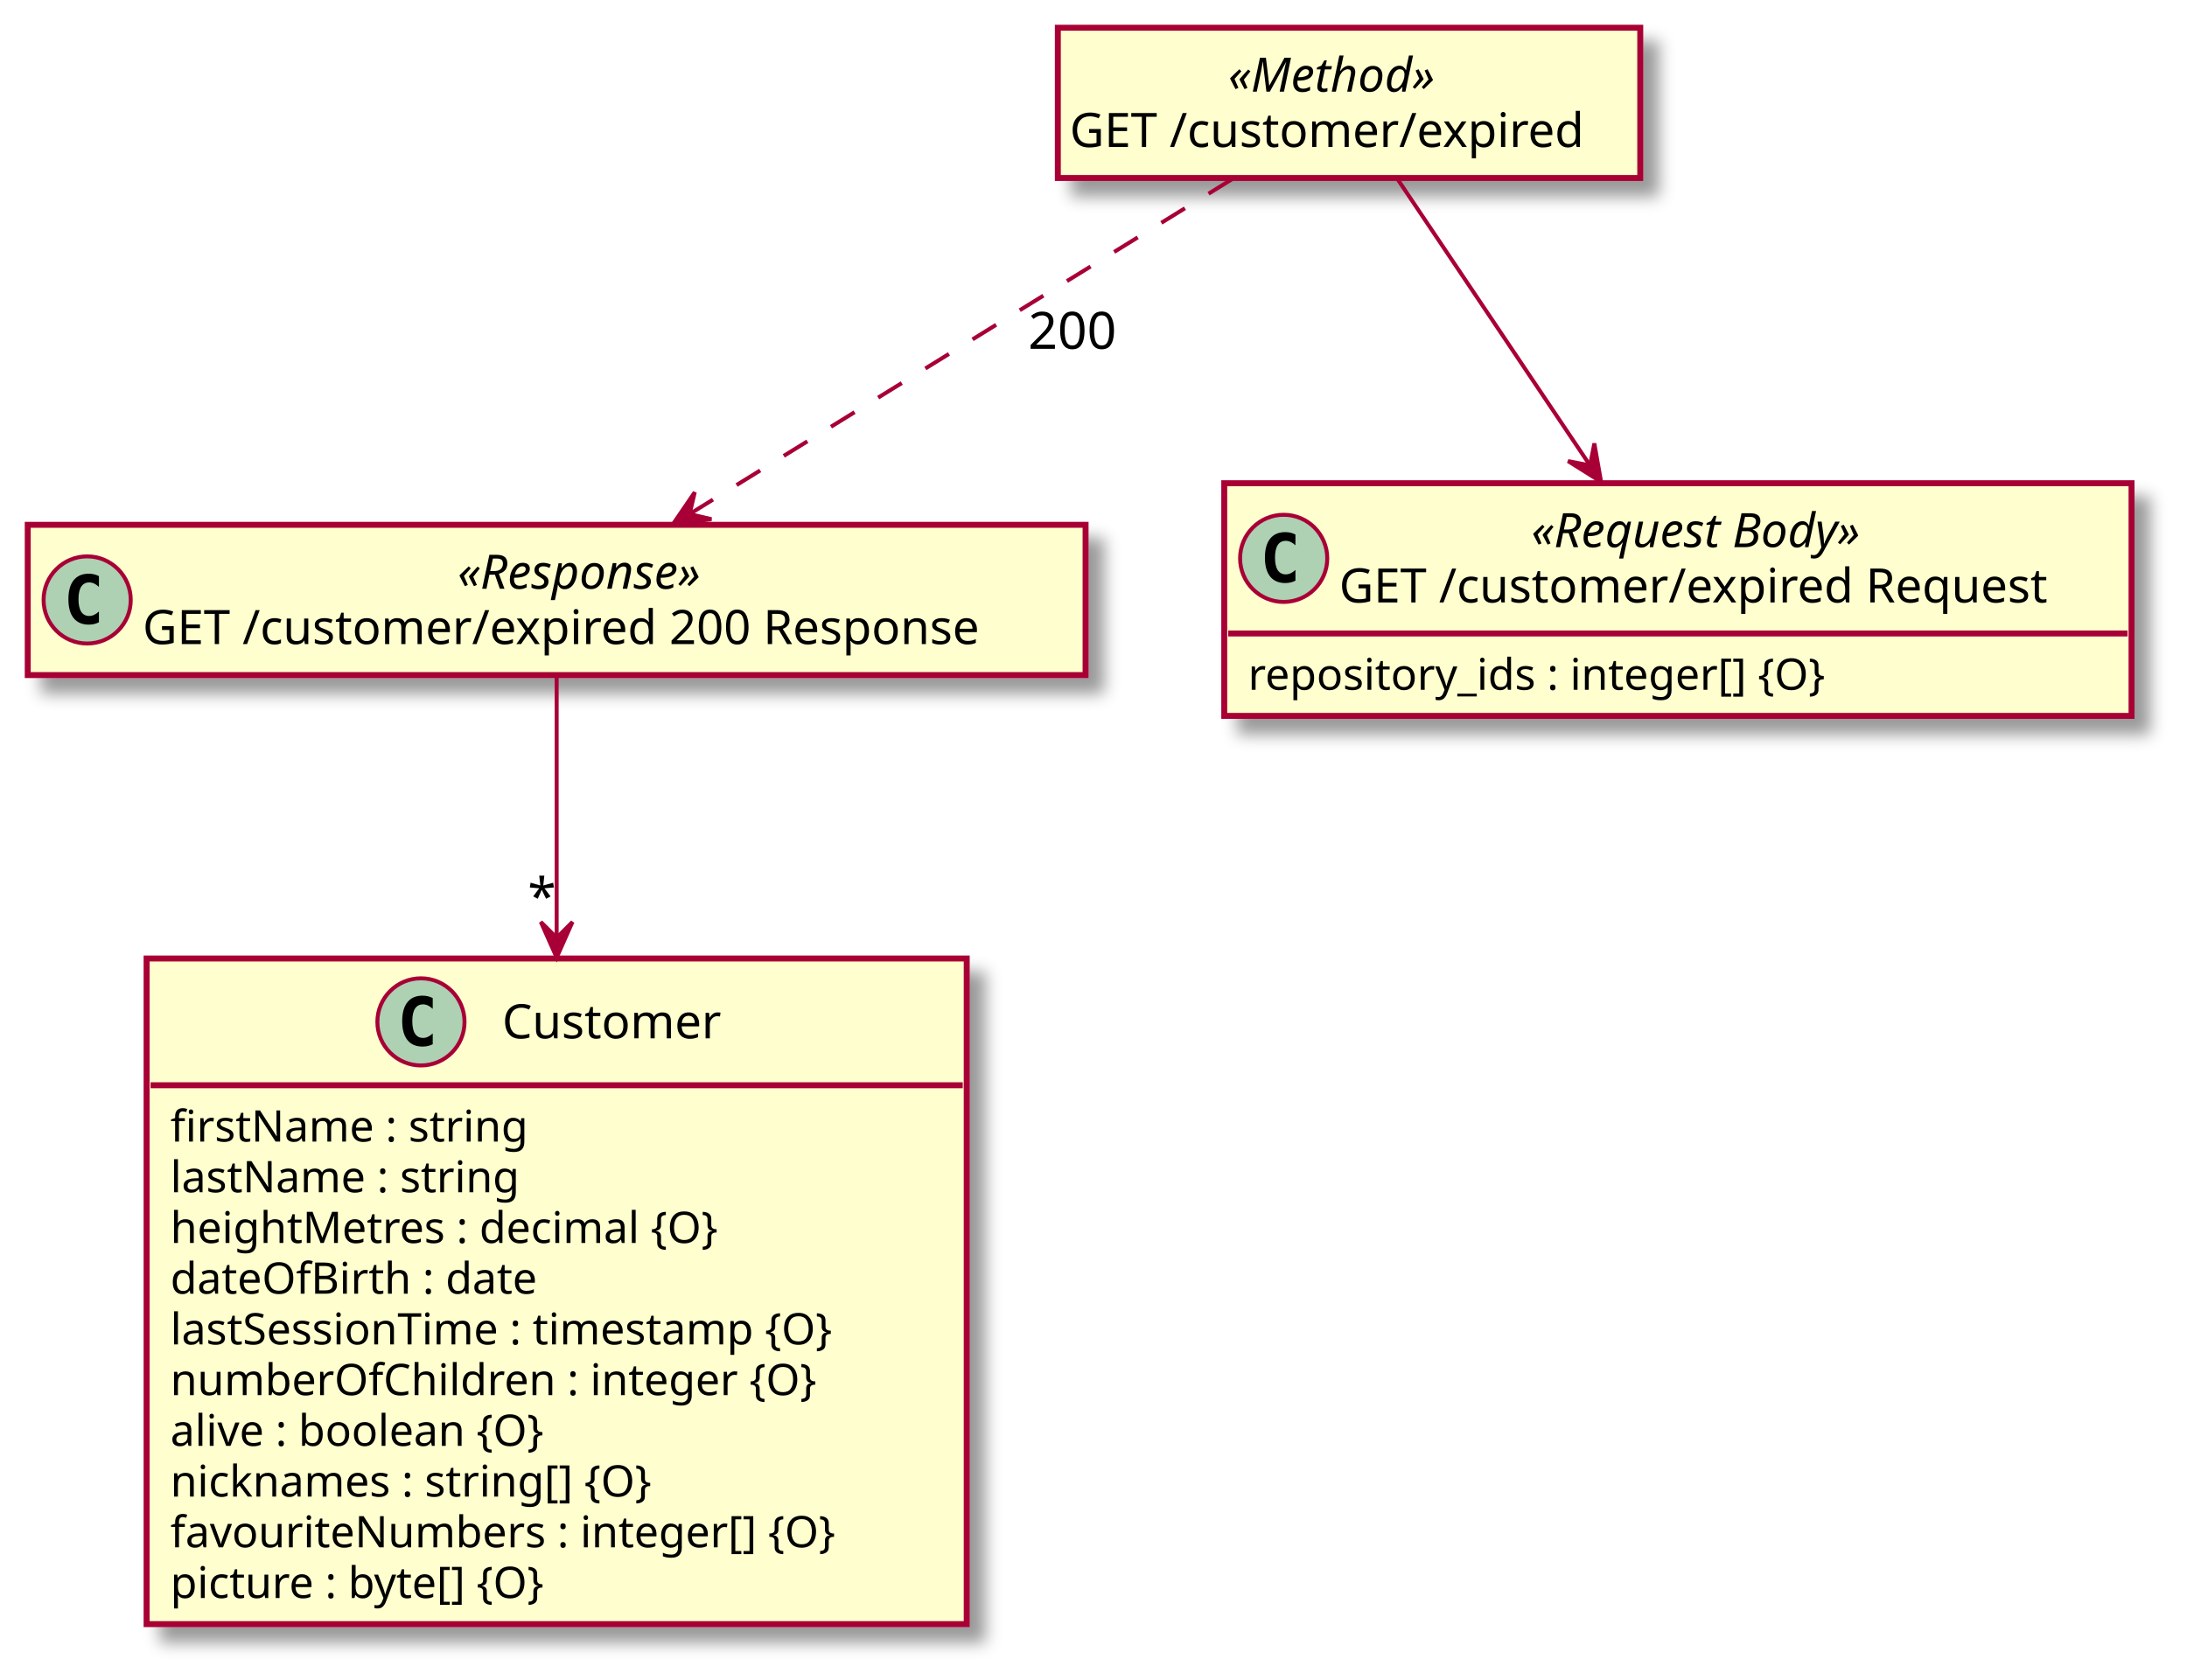
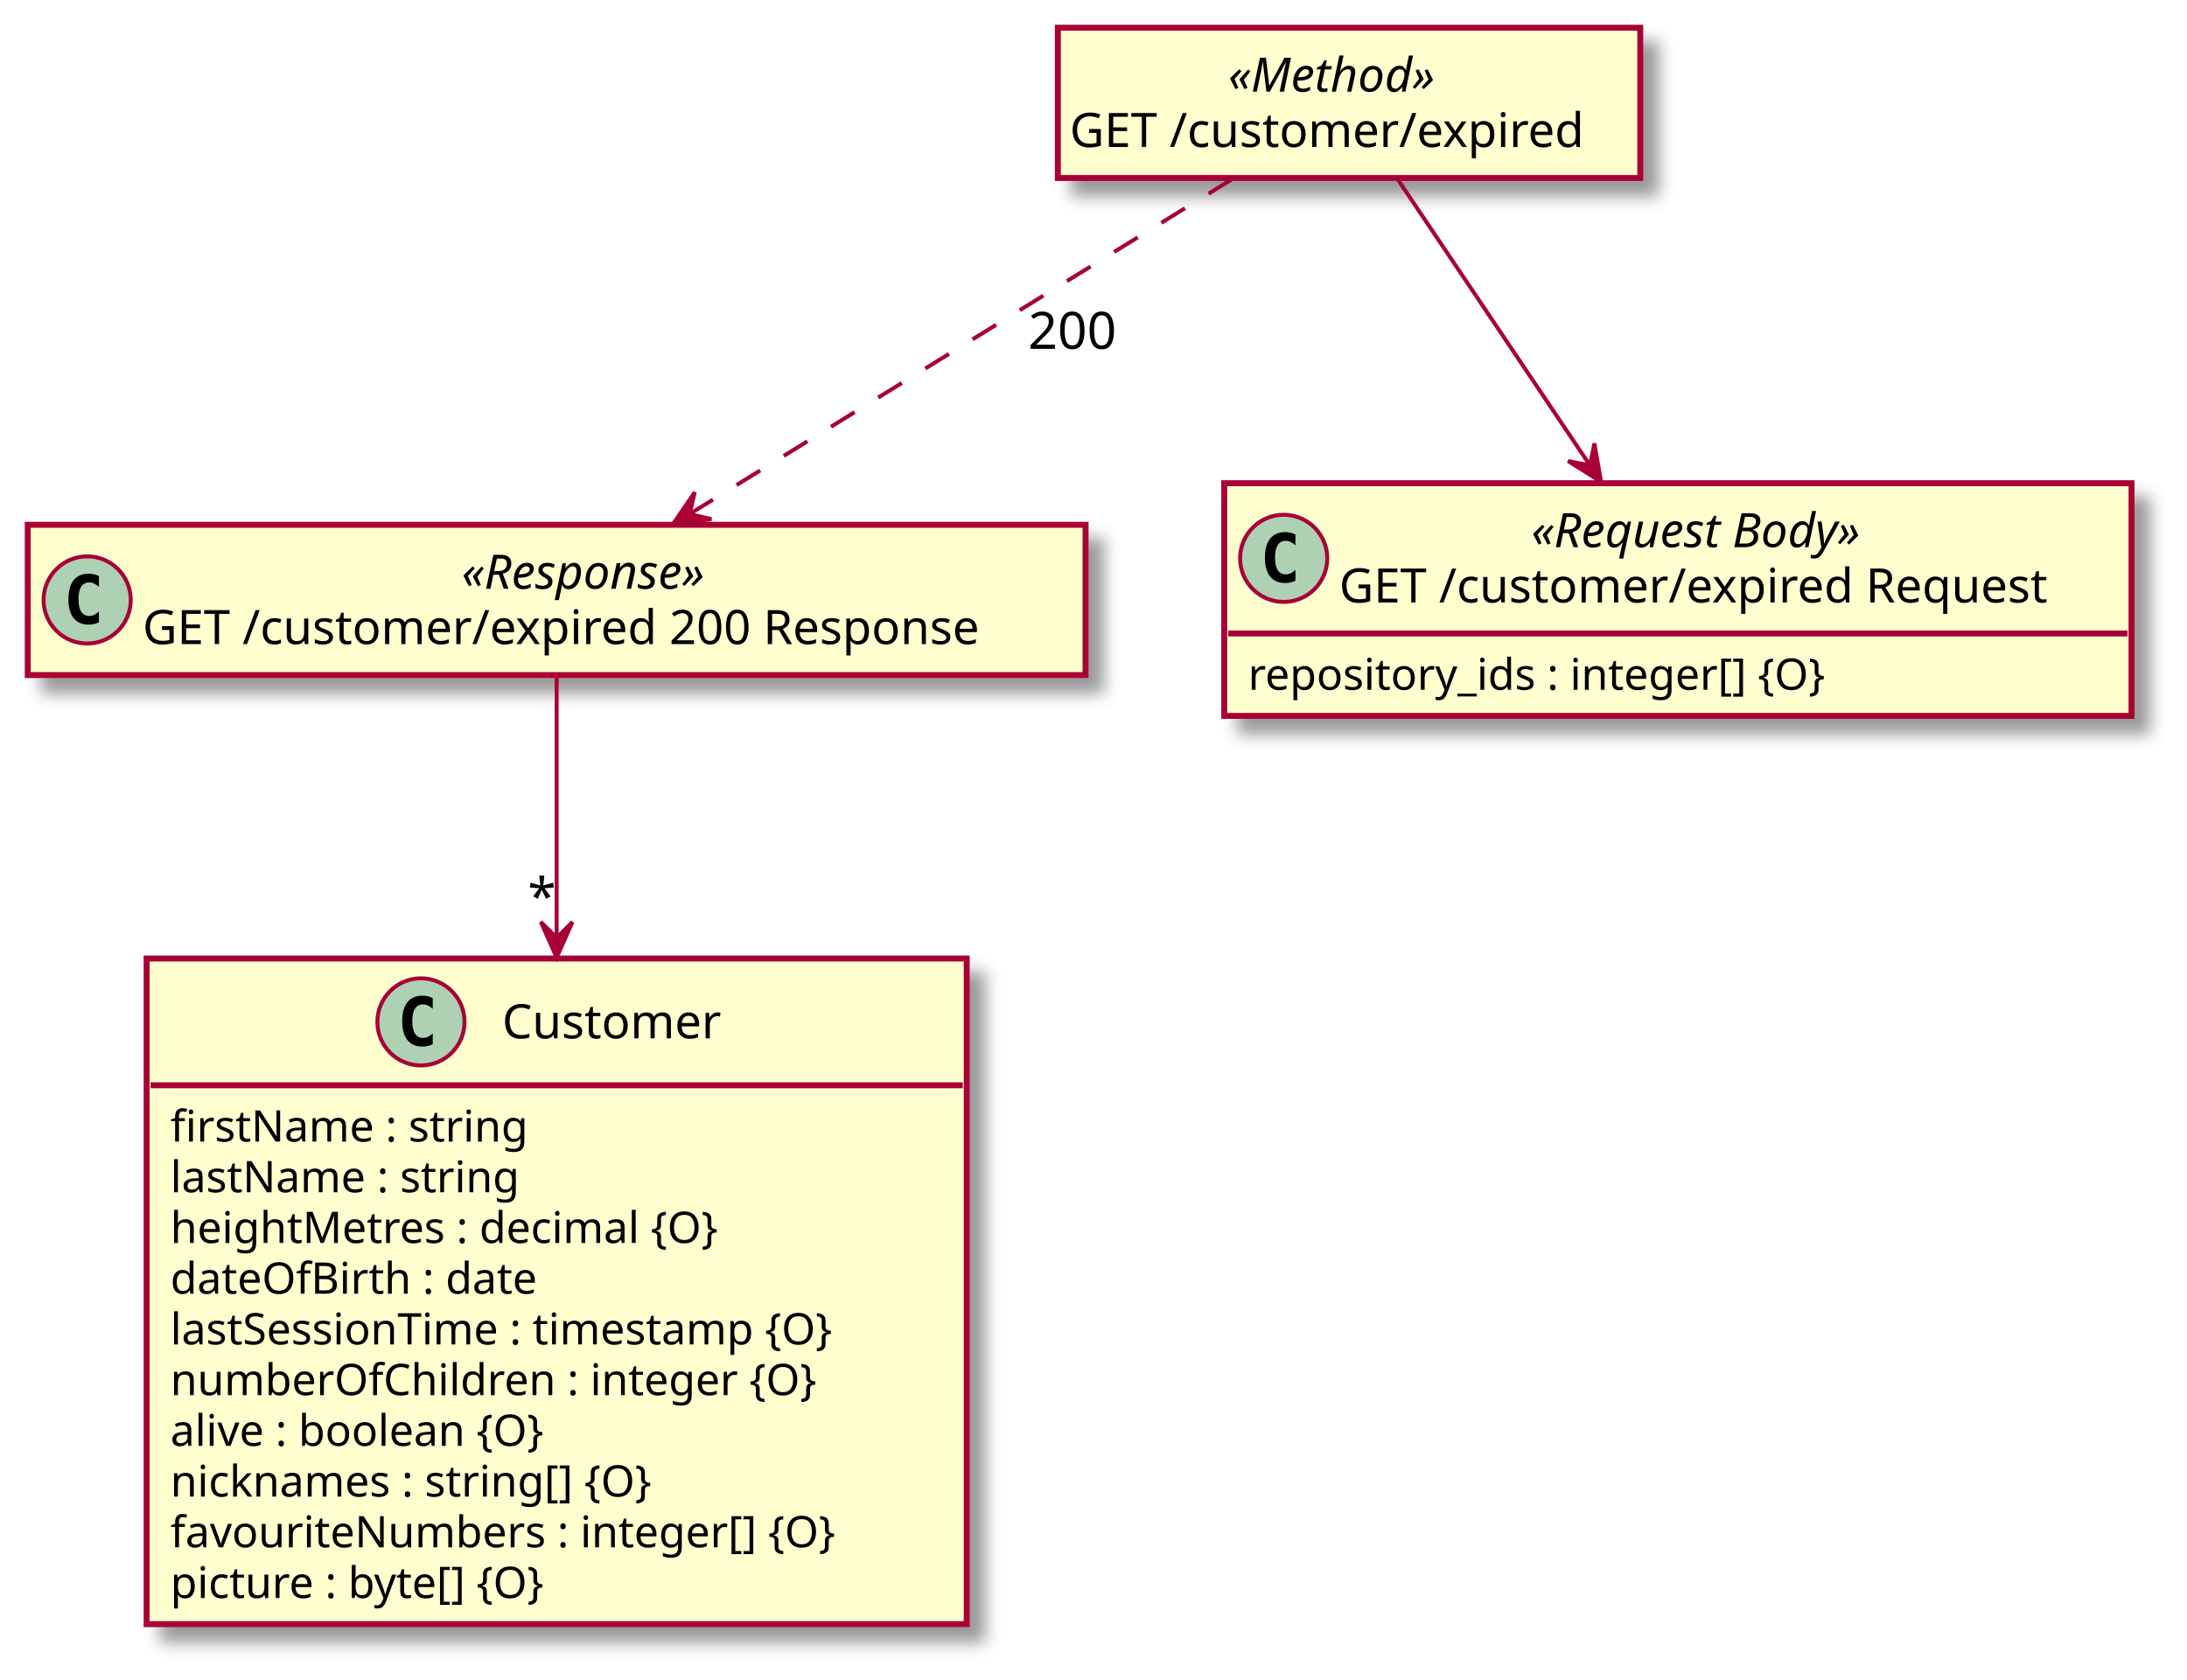
<svg xmlns="http://www.w3.org/2000/svg" contentScriptType="application/ecmascript" contentStyleType="text/css" height="424px" preserveAspectRatio="none" style="width:552px;height:424px;" version="1.1" viewBox="0 0 552 424" width="552px" zoomAndPan="magnify">
  <defs>
    <filter height="300%" id="fg6rs1yw5itvv" width="300%" x="-1" y="-1">
      <feGaussianBlur result="blurOut" stdDeviation="2.0" />
      <feColorMatrix in="blurOut" result="blurOut2" type="matrix" values="0 0 0 0 0 0 0 0 0 0 0 0 0 0 0 0 0 0 .4 0" />
      <feOffset dx="4.0" dy="4.0" in="blurOut2" result="blurOut3" />
      <feBlend in="SourceGraphic" in2="blurOut3" mode="normal" />
    </filter>
  </defs>
  <g>
    <rect codeLine="6" fill="#FEFECE" filter="url(#fg6rs1yw5itvv)" height="168.047" id="Customer" style="stroke:#A80036;stroke-width:1.5;" width="207" x="37" y="242" />
    <ellipse cx="106.25" cy="258" fill="#ADD1B2" rx="11" ry="11" style="stroke:#A80036;stroke-width:1.0;" />
-     <path d="M109.219,263.641 Q108.641,263.938 108,264.086 Q107.359,264.234 106.656,264.234 Q104.156,264.234 102.836,262.586 Q101.516,260.938 101.516,257.812 Q101.516,254.688 102.836,253.031 Q104.156,251.375 106.656,251.375 Q107.359,251.375 108.008,251.531 Q108.656,251.688 109.219,251.984 L109.219,254.703 Q108.594,254.125 108,253.852 Q107.406,253.578 106.781,253.578 Q105.438,253.578 104.75,254.648 Q104.062,255.719 104.062,257.812 Q104.062,259.906 104.75,260.977 Q105.438,262.047 106.781,262.047 Q107.406,262.047 108,261.773 Q108.594,261.5 109.219,260.922 L109.219,263.641 Z " fill="#000000" />
+     <path d="M109.219,263.641 Q108.641,263.938 108,264.078 Q107.359,264.234 106.656,264.234 Q104.156,264.234 102.828,262.594 Q101.516,260.938 101.516,257.812 Q101.516,254.688 102.828,253.031 Q104.156,251.375 106.656,251.375 Q107.359,251.375 108,251.531 Q108.656,251.688 109.219,251.984 L109.219,254.703 Q108.594,254.125 108,253.859 Q107.406,253.578 106.781,253.578 Q105.438,253.578 104.75,254.656 Q104.062,255.719 104.062,257.812 Q104.062,259.906 104.75,260.984 Q105.438,262.047 106.781,262.047 Q107.406,262.047 108,261.781 Q108.594,261.5 109.219,260.922 L109.219,263.641 Z " fill="#000000" />
    <text fill="#000000" font-family="sans-serif" font-size="12" lengthAdjust="spacing" textLength="60" x="126.75" y="262.154">Customer</text>
    <line style="stroke:#A80036;stroke-width:1.5;" x1="38" x2="243" y1="274" y2="274" />
    <text fill="#000000" font-family="sans-serif" font-size="11" lengthAdjust="spacing" textLength="101" x="43" y="288.21">firstName : string</text>
    <text fill="#000000" font-family="sans-serif" font-size="11" lengthAdjust="spacing" textLength="99" x="43" y="301.015">lastName : string</text>
    <text fill="#000000" font-family="sans-serif" font-size="11" lengthAdjust="spacing" textLength="157" x="43" y="313.82">heightMetres : decimal {O}</text>
    <text fill="#000000" font-family="sans-serif" font-size="11" lengthAdjust="spacing" textLength="102" x="43" y="326.625">dateOfBirth : date</text>
    <text fill="#000000" font-family="sans-serif" font-size="11" lengthAdjust="spacing" textLength="195" x="43" y="339.429">lastSessionTime : timestamp {O}</text>
    <text fill="#000000" font-family="sans-serif" font-size="11" lengthAdjust="spacing" textLength="183" x="43" y="352.234">numberOfChildren : integer {O}</text>
    <text fill="#000000" font-family="sans-serif" font-size="11" lengthAdjust="spacing" textLength="110" x="43" y="365.039">alive : boolean {O}</text>
    <text fill="#000000" font-family="sans-serif" font-size="11" lengthAdjust="spacing" textLength="141" x="43" y="377.843">nicknames : string[] {O}</text>
    <text fill="#000000" font-family="sans-serif" font-size="11" lengthAdjust="spacing" textLength="189" x="43" y="390.648">favouriteNumbers : integer[] {O}</text>
    <text fill="#000000" font-family="sans-serif" font-size="11" lengthAdjust="spacing" textLength="110" x="43" y="403.453">picture : byte[] {O}</text>
    <rect codeLine="19" fill="#FEFECE" filter="url(#fg6rs1yw5itvv)" height="37.938" id="GET /customer/expired" style="stroke:#A80036;stroke-width:1.5;" width="147" x="267" y="7" />
    <text fill="#000000" font-family="sans-serif" font-size="12" font-style="italic" lengthAdjust="spacing" textLength="61" x="310" y="23.139">«Method»</text>
    <text fill="#000000" font-family="sans-serif" font-size="12" lengthAdjust="spacing" textLength="141" x="270" y="37.107">GET /customer/expired</text>
    <rect codeLine="22" fill="#FEFECE" filter="url(#fg6rs1yw5itvv)" height="37.938" id="GET /customer/expired 200 Response" style="stroke:#A80036;stroke-width:1.5;" width="267" x="7" y="132.5" />
    <ellipse cx="22" cy="151.469" fill="#ADD1B2" rx="11" ry="11" style="stroke:#A80036;stroke-width:1.0;" />
-     <path d="M24.969,157.109 Q24.391,157.406 23.75,157.555 Q23.109,157.703 22.406,157.703 Q19.906,157.703 18.586,156.055 Q17.266,154.406 17.266,151.281 Q17.266,148.156 18.586,146.5 Q19.906,144.844 22.406,144.844 Q23.109,144.844 23.758,145 Q24.406,145.156 24.969,145.453 L24.969,148.172 Q24.344,147.594 23.75,147.32 Q23.156,147.047 22.531,147.047 Q21.188,147.047 20.5,148.117 Q19.812,149.188 19.812,151.281 Q19.812,153.375 20.5,154.445 Q21.188,155.516 22.531,155.516 Q23.156,155.516 23.75,155.242 Q24.344,154.969 24.969,154.391 L24.969,157.109 Z " fill="#000000" />
-     <text fill="#000000" font-family="sans-serif" font-size="12" font-style="italic" lengthAdjust="spacing" textLength="76" x="115.5" y="148.639">«Response»</text>
+     <path d="M24.969,157.109 Q24.391,157.406 23.75,157.547 Q23.109,157.703 22.406,157.703 Q19.906,157.703 18.578,156.062 Q17.266,154.406 17.266,151.281 Q17.266,148.156 18.578,146.5 Q19.906,144.844 22.406,144.844 Q23.109,144.844 23.75,145 Q24.406,145.156 24.969,145.453 L24.969,148.172 Q24.344,147.594 23.75,147.328 Q23.156,147.047 22.531,147.047 Q21.188,147.047 20.5,148.125 Q19.812,149.188 19.812,151.281 Q19.812,153.375 20.5,154.453 Q21.188,155.516 22.531,155.516 Q23.156,155.516 23.75,155.25 Q24.344,154.969 24.969,154.391 L24.969,157.109 Z " fill="#000000" />
+     <text fill="#000000" font-family="sans-serif" font-size="12" font-style="italic" lengthAdjust="spacing" textLength="74" x="116.5" y="148.639">«Response»</text>
    <text fill="#000000" font-family="sans-serif" font-size="12" lengthAdjust="spacing" textLength="235" x="36" y="162.607">GET /customer/expired 200 Response</text>
    <rect codeLine="29" fill="#FEFECE" filter="url(#fg6rs1yw5itvv)" height="58.742" id="GET /customer/expired Request" style="stroke:#A80036;stroke-width:1.5;" width="229" x="309" y="122" />
    <ellipse cx="324" cy="140.969" fill="#ADD1B2" rx="11" ry="11" style="stroke:#A80036;stroke-width:1.0;" />
-     <path d="M326.969,146.609 Q326.391,146.906 325.75,147.055 Q325.109,147.203 324.406,147.203 Q321.906,147.203 320.586,145.555 Q319.266,143.906 319.266,140.781 Q319.266,137.656 320.586,136 Q321.906,134.344 324.406,134.344 Q325.109,134.344 325.758,134.5 Q326.406,134.656 326.969,134.953 L326.969,137.672 Q326.344,137.094 325.75,136.82 Q325.156,136.547 324.531,136.547 Q323.188,136.547 322.5,137.617 Q321.812,138.688 321.812,140.781 Q321.812,142.875 322.5,143.945 Q323.188,145.016 324.531,145.016 Q325.156,145.016 325.75,144.742 Q326.344,144.469 326.969,143.891 L326.969,146.609 Z " fill="#000000" />
+     <path d="M326.969,146.609 Q326.391,146.906 325.75,147.047 Q325.109,147.203 324.406,147.203 Q321.906,147.203 320.578,145.562 Q319.266,143.906 319.266,140.781 Q319.266,137.656 320.578,136 Q321.906,134.344 324.406,134.344 Q325.109,134.344 325.75,134.5 Q326.406,134.656 326.969,134.953 L326.969,137.672 Q326.344,137.094 325.75,136.828 Q325.156,136.547 324.531,136.547 Q323.188,136.547 322.5,137.625 Q321.812,138.688 321.812,140.781 Q321.812,142.875 322.5,143.953 Q323.188,145.016 324.531,145.016 Q325.156,145.016 325.75,144.75 Q326.344,144.469 326.969,143.891 L326.969,146.609 Z " fill="#000000" />
    <text fill="#000000" font-family="sans-serif" font-size="12" font-style="italic" lengthAdjust="spacing" textLength="100" x="386.5" y="138.139">«Request Body»</text>
    <text fill="#000000" font-family="sans-serif" font-size="12" lengthAdjust="spacing" textLength="197" x="338" y="152.107">GET /customer/expired Request</text>
    <line style="stroke:#A80036;stroke-width:1.5;" x1="310" x2="537" y1="159.938" y2="159.938" />
    <text fill="#000000" font-family="sans-serif" font-size="11" lengthAdjust="spacing" textLength="168" x="315" y="174.148">repository_ids : integer[] {O}</text>
-     <path codeLine="25" d="M140.5,170.634 C140.5,186.772 140.5,211.645 140.5,236.745 " fill="none" id="GET /customer/expired 200 Response-to-Customer" style="stroke:#A80036;stroke-width:1.0;" />
-     <polygon fill="#A80036" points="140.5,241.765,144.5,232.765,140.5,236.765,136.5,232.765,140.5,241.765" style="stroke:#A80036;stroke-width:1.0;" />
-     <text fill="#000000" font-family="sans-serif" font-size="13" lengthAdjust="spacing" textLength="7" x="133.199" y="230.952">*</text>
-     <path codeLine="27" d="M310.989,45.223 C274.549,67.725 212.699,105.917 174.361,129.591 " fill="none" id="GET /customer/expired-to-GET /customer/expired 200 Response" style="stroke:#A80036;stroke-width:1.0;stroke-dasharray:7.0,7.0;" />
-     <polygon fill="#A80036" points="169.806,132.404,179.565,131.079,174.06,129.777,175.362,124.272,169.806,132.404" style="stroke:#A80036;stroke-width:1.0;" />
+     <path codeLine="25" d="M140.5,170.63 C140.5,186.77 140.5,211.65 140.5,236.74 " fill="none" id="GET /customer/expired 200 Response-to-Customer" style="stroke:#A80036;stroke-width:1.0;" />
+     <polygon fill="#A80036" points="140.5,241.76,144.5,232.76,140.5,236.76,136.5,232.76,140.5,241.76" style="stroke:#A80036;stroke-width:1.0;" />
+     <text fill="#000000" font-family="sans-serif" font-size="13" lengthAdjust="spacing" textLength="7" x="133.199" y="230.947">*</text>
+     <path codeLine="27" d="M310.99,45.22 C274.55,67.72 212.7,105.92 174.36,129.59 " fill="none" id="GET /customer/expired-to-GET /customer/expired 200 Response" style="stroke:#A80036;stroke-width:1.0;stroke-dasharray:7.0,7.0;" />
+     <polygon fill="#A80036" points="169.81,132.4,179.569,131.075,174.064,129.773,175.366,124.268,169.81,132.4" style="stroke:#A80036;stroke-width:1.0;" />
    <text fill="#000000" font-family="sans-serif" font-size="13" lengthAdjust="spacing" textLength="24" x="259.5" y="88.067">200</text>
-     <path codeLine="33" d="M352.747,45.223 C365.482,64.172 385.696,94.249 401.263,117.412 " fill="none" id="GET /customer/expired-to-GET /customer/expired Request" style="stroke:#A80036;stroke-width:1.0;" />
-     <polygon fill="#A80036" points="404.112,121.652,402.413,111.951,401.323,117.502,395.772,116.413,404.112,121.652" style="stroke:#A80036;stroke-width:1.0;" />
+     <path codeLine="33" d="M352.75,45.22 C365.48,64.17 385.7,94.25 401.26,117.41 " fill="none" id="GET /customer/expired-to-GET /customer/expired Request" style="stroke:#A80036;stroke-width:1.0;" />
+     <polygon fill="#A80036" points="404.11,121.65,402.423,111.947,401.327,117.496,395.777,116.4,404.11,121.65" style="stroke:#A80036;stroke-width:1.0;" />
  </g>
</svg>
